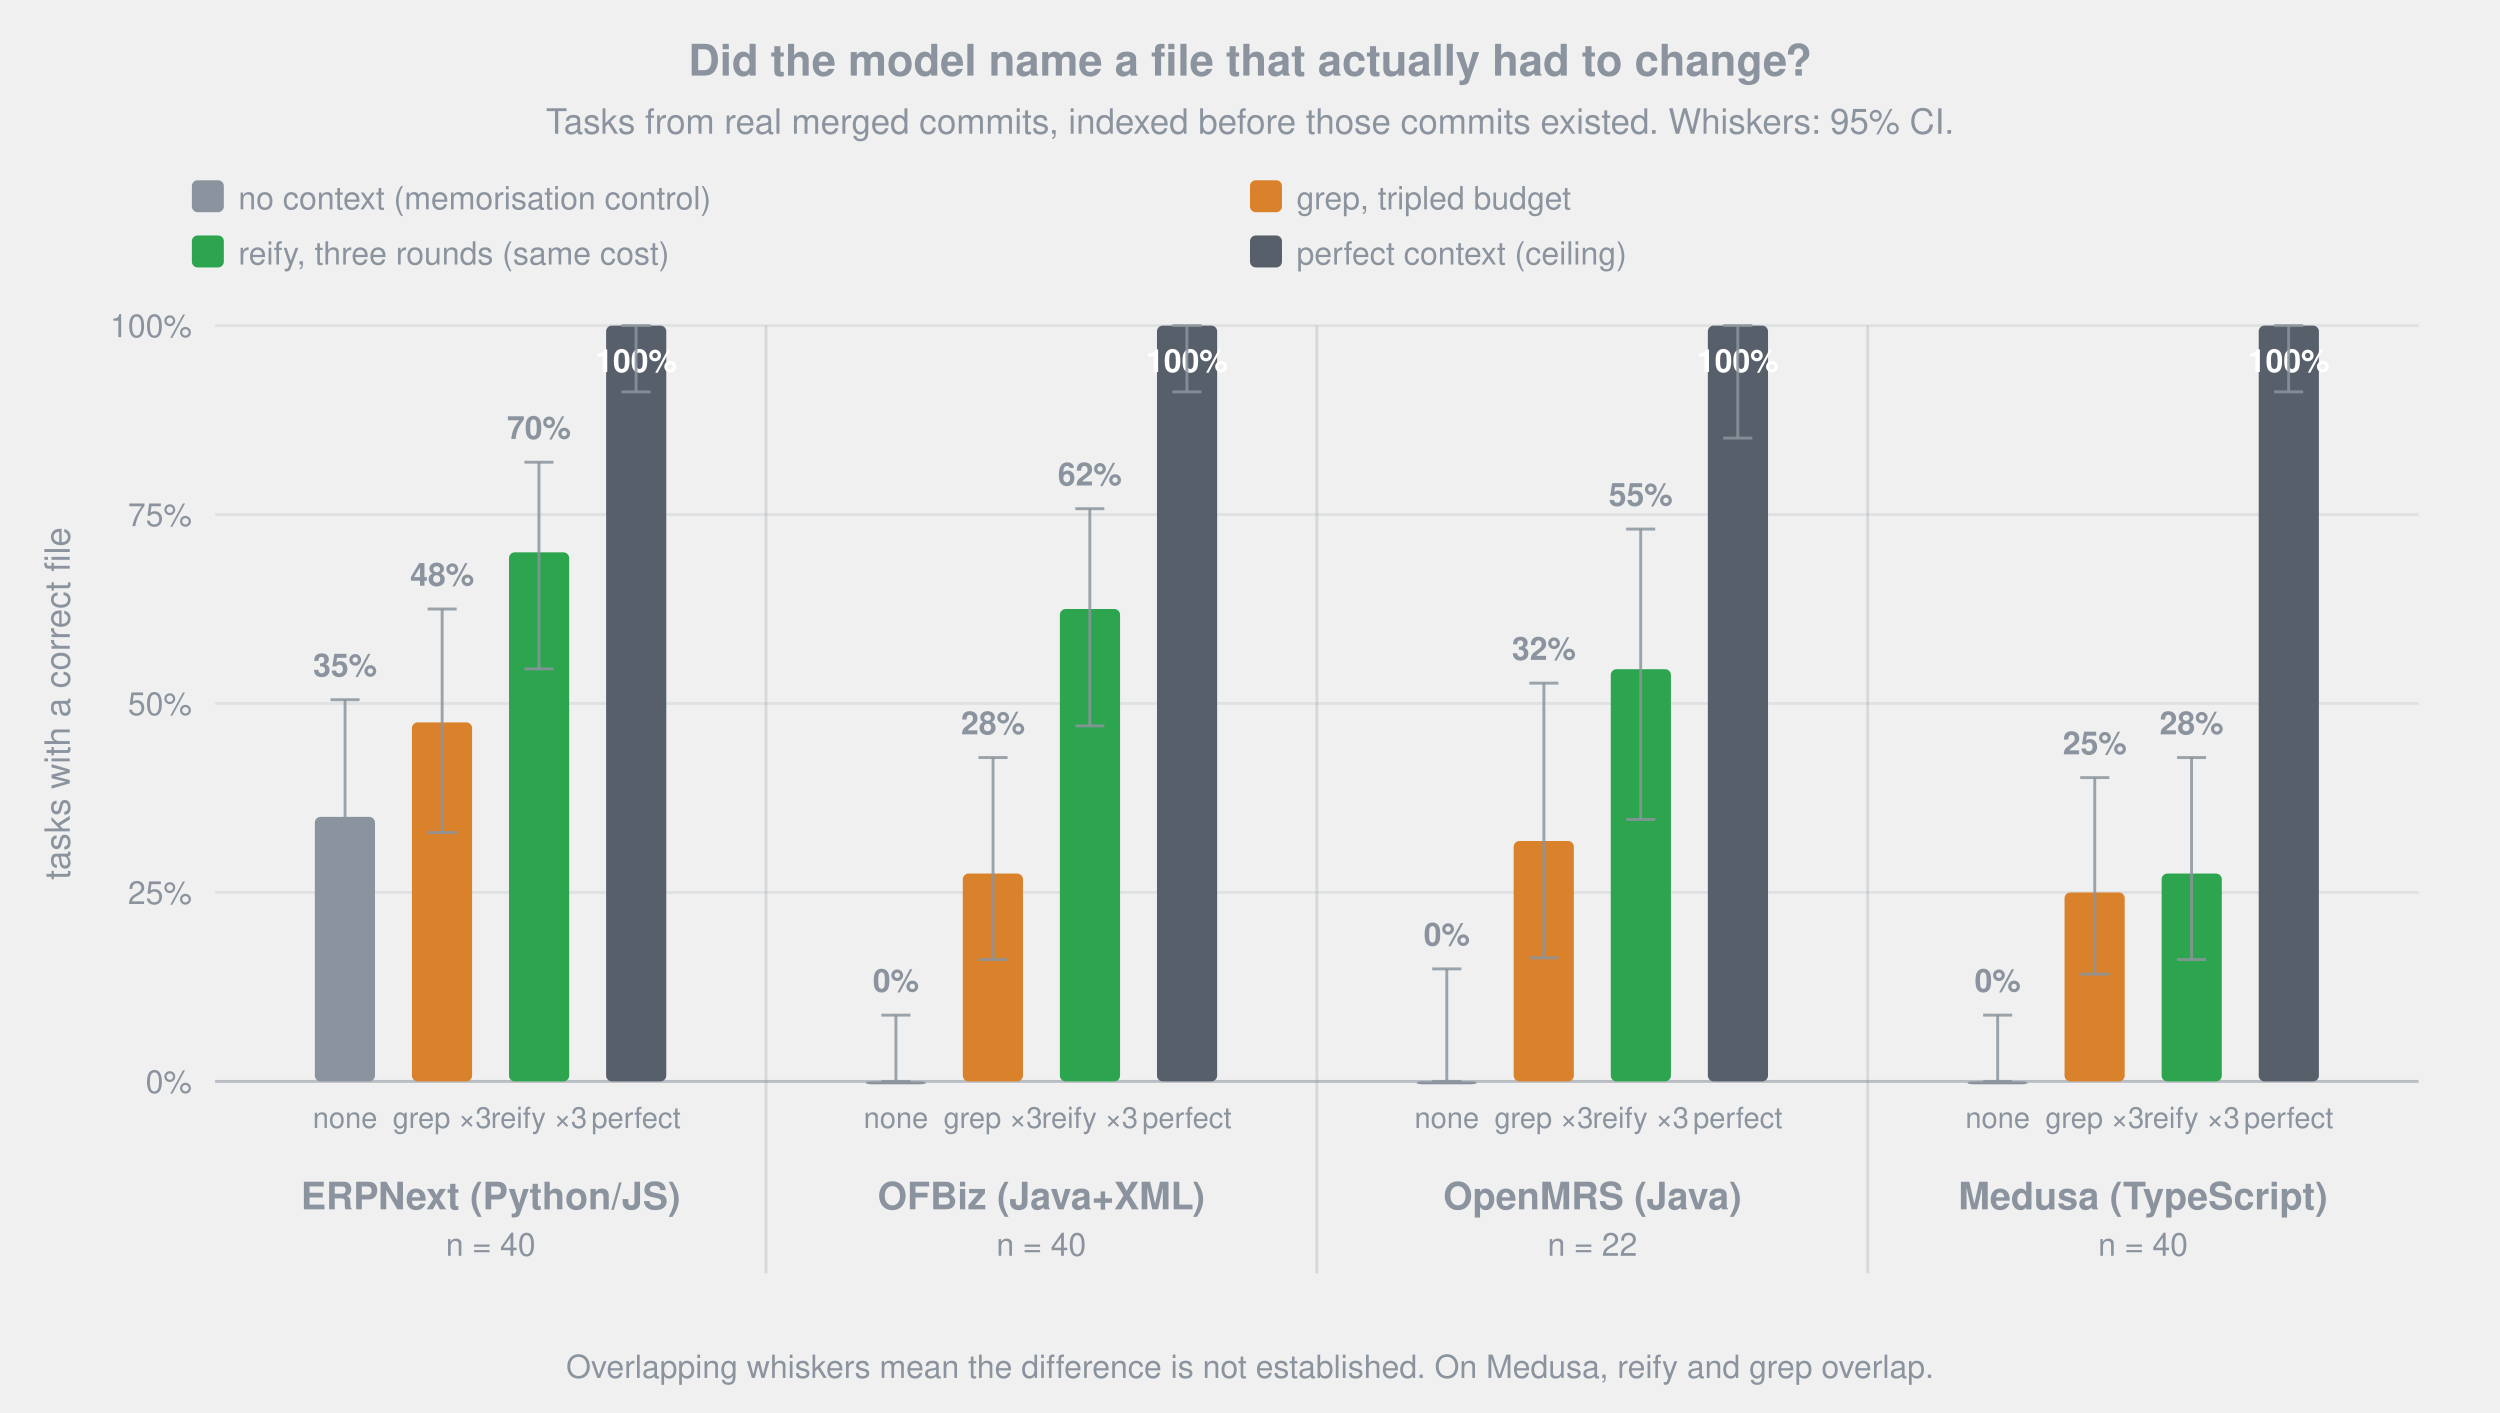
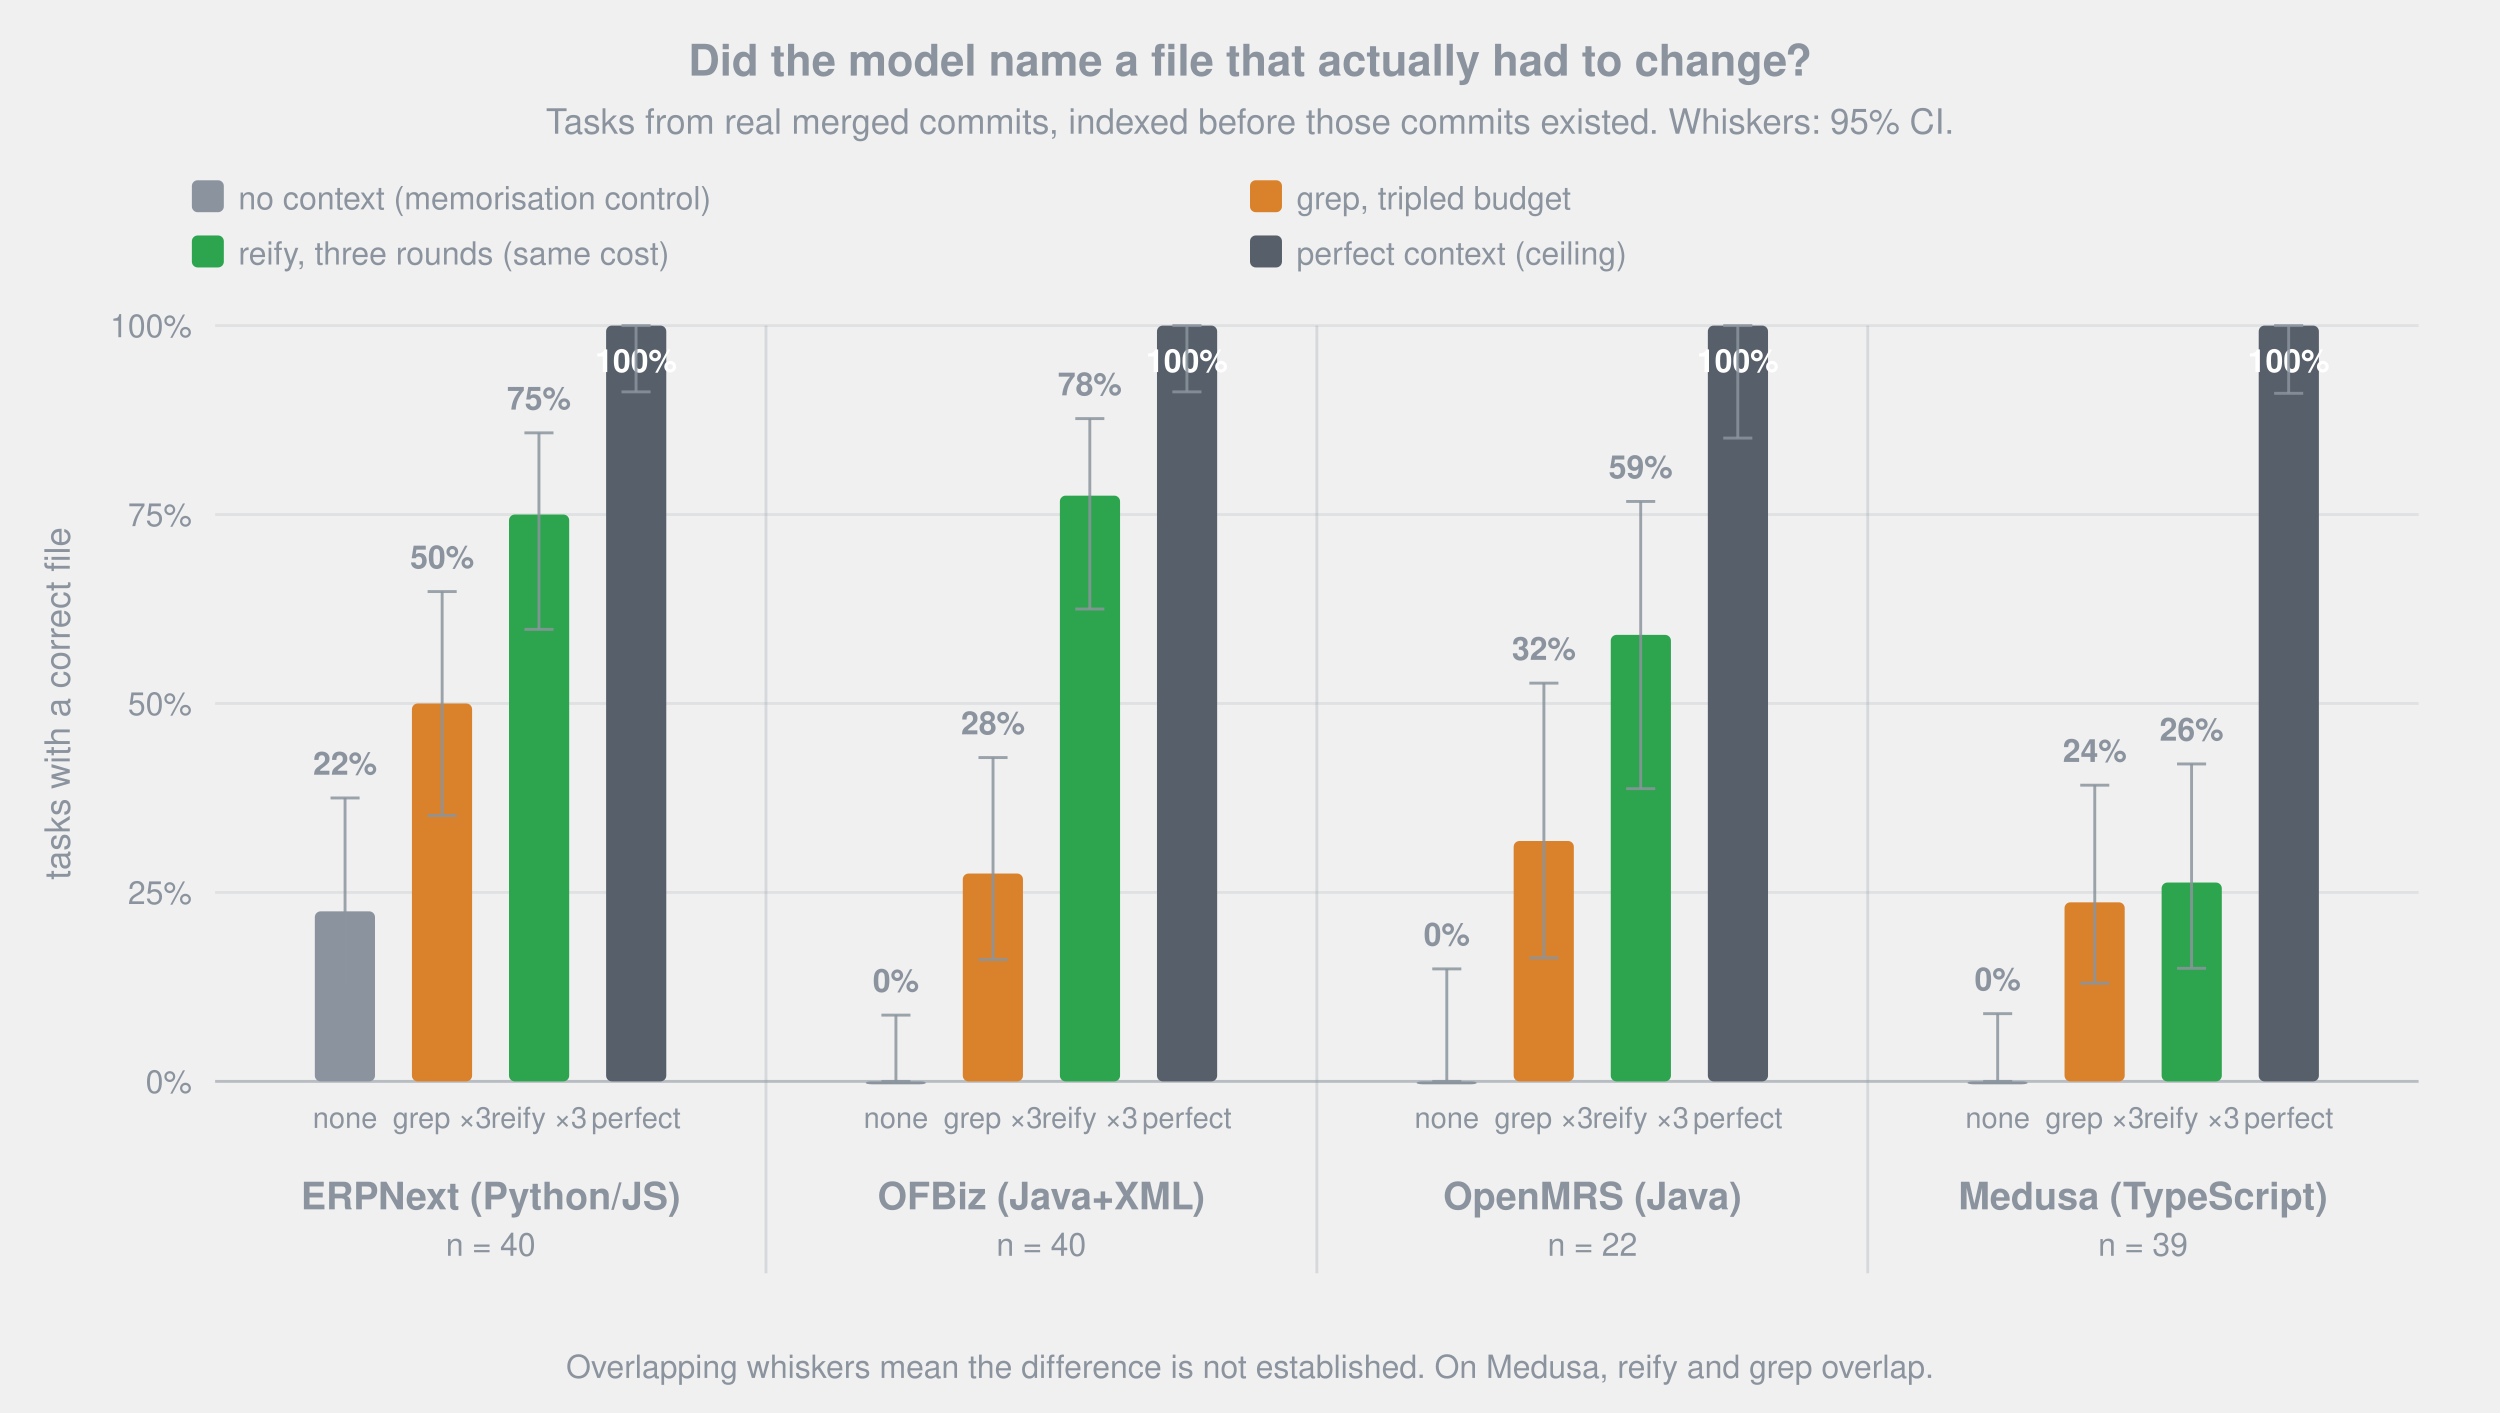
<svg xmlns="http://www.w3.org/2000/svg" viewBox="0 0 860 486" font-family="-apple-system, 'Segoe UI', Helvetica, Arial, sans-serif">
  <text x="430" y="26" font-size="15" font-weight="600" fill="#8b949e" text-anchor="middle">Did the model name a file that actually had to change?</text>
  <text x="430" y="46" font-size="12" fill="#8b949e" text-anchor="middle">Tasks from real merged commits, indexed before those commits existed. Whiskers: 95% CI.</text>
  <rect x="66.0" y="62.0" width="11" height="11" rx="2" fill="#8b949e" />
  <text x="82.0" y="72.0" font-size="11" fill="#8b949e">no context (memorisation control)</text>
  <rect x="430.0" y="62.0" width="11" height="11" rx="2" fill="#d9822b" />
  <text x="446.0" y="72.0" font-size="11" fill="#8b949e">grep, tripled budget</text>
  <rect x="66.0" y="81.0" width="11" height="11" rx="2" fill="#2da44e" />
  <text x="82.0" y="91.0" font-size="11" fill="#8b949e">reify, three rounds (same cost)</text>
  <rect x="430.0" y="81.0" width="11" height="11" rx="2" fill="#57606a" />
  <text x="446.0" y="91.0" font-size="11" fill="#8b949e">perfect context (ceiling)</text>
  <line x1="74" y1="372.0" x2="832" y2="372.0" stroke="#8b949e" stroke-opacity="0.55" />
  <text x="66" y="376.0" font-size="11" fill="#8b949e" text-anchor="end">0%</text>
  <line x1="74" y1="307.0" x2="832" y2="307.0" stroke="#8b949e" stroke-opacity="0.16" />
  <text x="66" y="311.0" font-size="11" fill="#8b949e" text-anchor="end">25%</text>
  <line x1="74" y1="242.0" x2="832" y2="242.0" stroke="#8b949e" stroke-opacity="0.16" />
  <text x="66" y="246.0" font-size="11" fill="#8b949e" text-anchor="end">50%</text>
  <line x1="74" y1="177.0" x2="832" y2="177.0" stroke="#8b949e" stroke-opacity="0.16" />
  <text x="66" y="181.0" font-size="11" fill="#8b949e" text-anchor="end">75%</text>
  <line x1="74" y1="112.0" x2="832" y2="112.0" stroke="#8b949e" stroke-opacity="0.16" />
  <text x="66" y="116.0" font-size="11" fill="#8b949e" text-anchor="end">100%</text>
  <text x="24" y="242" font-size="12" fill="#8b949e" text-anchor="middle" transform="rotate(-90 24 242)">tasks with a correct file</text>
-   <rect x="108.3" y="281.0" width="20.7" height="91.0" rx="2" fill="#8b949e" />
-   <text x="118.7" y="232.7" font-size="11" font-weight="600" fill="#8b949e" text-anchor="middle">35%</text>
-   <line x1="118.7" y1="240.7" x2="118.7" y2="314.5" stroke="#8b949e" stroke-opacity="0.85" />
-   <line x1="113.7" y1="240.7" x2="123.7" y2="240.7" stroke="#8b949e" stroke-opacity="0.85" />
-   <line x1="113.7" y1="314.5" x2="123.7" y2="314.5" stroke="#8b949e" stroke-opacity="0.85" />
+   <rect x="108.3" y="313.5" width="20.7" height="58.5" rx="2" fill="#8b949e" />
+   <text x="118.7" y="266.5" font-size="11" font-weight="600" fill="#8b949e" text-anchor="middle">22%</text>
+   <line x1="118.7" y1="274.5" x2="118.7" y2="340.0" stroke="#8b949e" stroke-opacity="0.85" />
+   <line x1="113.7" y1="274.5" x2="123.7" y2="274.5" stroke="#8b949e" stroke-opacity="0.85" />
+   <line x1="113.7" y1="340.0" x2="123.7" y2="340.0" stroke="#8b949e" stroke-opacity="0.85" />
  <text x="118.7" y="388.0" font-size="10" fill="#8b949e" text-anchor="middle">none</text>
-   <rect x="141.7" y="248.5" width="20.7" height="123.5" rx="2" fill="#d9822b" />
-   <text x="152.1" y="201.5" font-size="11" font-weight="600" fill="#8b949e" text-anchor="middle">48%</text>
-   <line x1="152.1" y1="209.5" x2="152.1" y2="286.4" stroke="#8b949e" stroke-opacity="0.85" />
-   <line x1="147.1" y1="209.5" x2="157.1" y2="209.5" stroke="#8b949e" stroke-opacity="0.85" />
-   <line x1="147.1" y1="286.4" x2="157.1" y2="286.4" stroke="#8b949e" stroke-opacity="0.85" />
+   <rect x="141.7" y="242.0" width="20.7" height="130.0" rx="2" fill="#d9822b" />
+   <text x="152.1" y="195.5" font-size="11" font-weight="600" fill="#8b949e" text-anchor="middle">50%</text>
+   <line x1="152.1" y1="203.5" x2="152.1" y2="280.5" stroke="#8b949e" stroke-opacity="0.85" />
+   <line x1="147.1" y1="203.5" x2="157.1" y2="203.5" stroke="#8b949e" stroke-opacity="0.85" />
+   <line x1="147.1" y1="280.5" x2="157.1" y2="280.5" stroke="#8b949e" stroke-opacity="0.85" />
  <text x="152.1" y="388.0" font-size="10" fill="#8b949e" text-anchor="middle">grep ×3</text>
-   <rect x="175.1" y="190.0" width="20.7" height="182.0" rx="2" fill="#2da44e" />
-   <text x="185.4" y="151.0" font-size="11" font-weight="600" fill="#8b949e" text-anchor="middle">70%</text>
-   <line x1="185.4" y1="159.0" x2="185.4" y2="230.1" stroke="#8b949e" stroke-opacity="0.85" />
-   <line x1="180.4" y1="159.0" x2="190.4" y2="159.0" stroke="#8b949e" stroke-opacity="0.85" />
-   <line x1="180.4" y1="230.1" x2="190.4" y2="230.1" stroke="#8b949e" stroke-opacity="0.85" />
+   <rect x="175.1" y="177.0" width="20.7" height="195.0" rx="2" fill="#2da44e" />
+   <text x="185.4" y="140.9" font-size="11" font-weight="600" fill="#8b949e" text-anchor="middle">75%</text>
+   <line x1="185.4" y1="148.9" x2="185.4" y2="216.5" stroke="#8b949e" stroke-opacity="0.85" />
+   <line x1="180.4" y1="148.9" x2="190.4" y2="148.9" stroke="#8b949e" stroke-opacity="0.85" />
+   <line x1="180.4" y1="216.5" x2="190.4" y2="216.5" stroke="#8b949e" stroke-opacity="0.85" />
  <text x="185.4" y="388.0" font-size="10" fill="#8b949e" text-anchor="middle">reify ×3</text>
  <rect x="208.5" y="112.0" width="20.7" height="260.0" rx="2" fill="#57606a" />
  <text x="218.8" y="128.0" font-size="11" font-weight="600" fill="#ffffff" text-anchor="middle">100%</text>
  <line x1="218.8" y1="112.0" x2="218.8" y2="134.8" stroke="#8b949e" stroke-opacity="0.85" />
  <line x1="213.8" y1="112.0" x2="223.8" y2="112.0" stroke="#8b949e" stroke-opacity="0.85" />
  <line x1="213.8" y1="134.8" x2="223.8" y2="134.8" stroke="#8b949e" stroke-opacity="0.85" />
  <text x="218.8" y="388.0" font-size="10" fill="#8b949e" text-anchor="middle">perfect</text>
  <text x="168.8" y="416.0" font-size="13" font-weight="600" fill="#8b949e" text-anchor="middle">ERPNext (Python/JS)</text>
  <text x="168.8" y="432.0" font-size="11" fill="#8b949e" text-anchor="middle">n = 40</text>
  <rect x="297.8" y="372.0" width="20.7" height="1.0" rx="2" fill="#8b949e" />
  <text x="308.2" y="341.2" font-size="11" font-weight="600" fill="#8b949e" text-anchor="middle">0%</text>
  <line x1="308.2" y1="349.2" x2="308.2" y2="372.0" stroke="#8b949e" stroke-opacity="0.85" />
  <line x1="303.2" y1="349.2" x2="313.2" y2="349.2" stroke="#8b949e" stroke-opacity="0.85" />
  <line x1="303.2" y1="372.0" x2="313.2" y2="372.0" stroke="#8b949e" stroke-opacity="0.85" />
  <text x="308.2" y="388.0" font-size="10" fill="#8b949e" text-anchor="middle">none</text>
  <rect x="331.2" y="300.5" width="20.7" height="71.5" rx="2" fill="#d9822b" />
  <text x="341.6" y="252.6" font-size="11" font-weight="600" fill="#8b949e" text-anchor="middle">28%</text>
  <line x1="341.6" y1="260.6" x2="341.6" y2="330.1" stroke="#8b949e" stroke-opacity="0.85" />
  <line x1="336.6" y1="260.6" x2="346.6" y2="260.6" stroke="#8b949e" stroke-opacity="0.85" />
  <line x1="336.6" y1="330.1" x2="346.6" y2="330.1" stroke="#8b949e" stroke-opacity="0.85" />
  <text x="341.6" y="388.0" font-size="10" fill="#8b949e" text-anchor="middle">grep ×3</text>
-   <rect x="364.6" y="209.5" width="20.7" height="162.5" rx="2" fill="#2da44e" />
-   <text x="374.9" y="167.0" font-size="11" font-weight="600" fill="#8b949e" text-anchor="middle">62%</text>
-   <line x1="374.9" y1="175.0" x2="374.9" y2="249.7" stroke="#8b949e" stroke-opacity="0.85" />
-   <line x1="369.9" y1="175.0" x2="379.9" y2="175.0" stroke="#8b949e" stroke-opacity="0.85" />
-   <line x1="369.9" y1="249.7" x2="379.9" y2="249.7" stroke="#8b949e" stroke-opacity="0.85" />
+   <rect x="364.6" y="170.5" width="20.7" height="201.5" rx="2" fill="#2da44e" />
+   <text x="374.9" y="136.0" font-size="11" font-weight="600" fill="#8b949e" text-anchor="middle">78%</text>
+   <line x1="374.9" y1="144.0" x2="374.9" y2="209.5" stroke="#8b949e" stroke-opacity="0.85" />
+   <line x1="369.9" y1="144.0" x2="379.9" y2="144.0" stroke="#8b949e" stroke-opacity="0.85" />
+   <line x1="369.9" y1="209.5" x2="379.9" y2="209.5" stroke="#8b949e" stroke-opacity="0.85" />
  <text x="374.9" y="388.0" font-size="10" fill="#8b949e" text-anchor="middle">reify ×3</text>
  <rect x="398.0" y="112.0" width="20.7" height="260.0" rx="2" fill="#57606a" />
  <text x="408.3" y="128.0" font-size="11" font-weight="600" fill="#ffffff" text-anchor="middle">100%</text>
  <line x1="408.3" y1="112.0" x2="408.3" y2="134.8" stroke="#8b949e" stroke-opacity="0.85" />
  <line x1="403.3" y1="112.0" x2="413.3" y2="112.0" stroke="#8b949e" stroke-opacity="0.85" />
  <line x1="403.3" y1="134.8" x2="413.3" y2="134.8" stroke="#8b949e" stroke-opacity="0.85" />
  <text x="408.3" y="388.0" font-size="10" fill="#8b949e" text-anchor="middle">perfect</text>
  <text x="358.2" y="416.0" font-size="13" font-weight="600" fill="#8b949e" text-anchor="middle">OFBiz (Java+XML)</text>
  <text x="358.2" y="432.0" font-size="11" fill="#8b949e" text-anchor="middle">n = 40</text>
  <line x1="263.5" y1="112" x2="263.5" y2="438.0" stroke="#8b949e" stroke-opacity="0.25" />
  <rect x="487.3" y="372.0" width="20.7" height="1.0" rx="2" fill="#8b949e" />
  <text x="497.7" y="325.3" font-size="11" font-weight="600" fill="#8b949e" text-anchor="middle">0%</text>
  <line x1="497.7" y1="333.3" x2="497.7" y2="372.0" stroke="#8b949e" stroke-opacity="0.85" />
  <line x1="492.7" y1="333.3" x2="502.7" y2="333.3" stroke="#8b949e" stroke-opacity="0.85" />
  <line x1="492.7" y1="372.0" x2="502.7" y2="372.0" stroke="#8b949e" stroke-opacity="0.85" />
  <text x="497.7" y="388.0" font-size="10" fill="#8b949e" text-anchor="middle">none</text>
  <rect x="520.7" y="289.3" width="20.7" height="82.7" rx="2" fill="#d9822b" />
  <text x="531.1" y="227.0" font-size="11" font-weight="600" fill="#8b949e" text-anchor="middle">32%</text>
  <line x1="531.1" y1="235.0" x2="531.1" y2="329.5" stroke="#8b949e" stroke-opacity="0.85" />
  <line x1="526.1" y1="235.0" x2="536.1" y2="235.0" stroke="#8b949e" stroke-opacity="0.85" />
  <line x1="526.1" y1="329.5" x2="536.1" y2="329.5" stroke="#8b949e" stroke-opacity="0.85" />
  <text x="531.1" y="388.0" font-size="10" fill="#8b949e" text-anchor="middle">grep ×3</text>
-   <rect x="554.1" y="230.2" width="20.7" height="141.8" rx="2" fill="#2da44e" />
-   <text x="564.4" y="174.0" font-size="11" font-weight="600" fill="#8b949e" text-anchor="middle">55%</text>
-   <line x1="564.4" y1="182.0" x2="564.4" y2="281.9" stroke="#8b949e" stroke-opacity="0.85" />
-   <line x1="559.4" y1="182.0" x2="569.4" y2="182.0" stroke="#8b949e" stroke-opacity="0.85" />
-   <line x1="559.4" y1="281.9" x2="569.4" y2="281.9" stroke="#8b949e" stroke-opacity="0.85" />
+   <rect x="554.1" y="218.4" width="20.7" height="153.6" rx="2" fill="#2da44e" />
+   <text x="564.4" y="164.5" font-size="11" font-weight="600" fill="#8b949e" text-anchor="middle">59%</text>
+   <line x1="564.4" y1="172.5" x2="564.4" y2="271.3" stroke="#8b949e" stroke-opacity="0.85" />
+   <line x1="559.4" y1="172.5" x2="569.4" y2="172.5" stroke="#8b949e" stroke-opacity="0.85" />
+   <line x1="559.4" y1="271.3" x2="569.4" y2="271.3" stroke="#8b949e" stroke-opacity="0.85" />
  <text x="564.4" y="388.0" font-size="10" fill="#8b949e" text-anchor="middle">reify ×3</text>
  <rect x="587.5" y="112.0" width="20.7" height="260.0" rx="2" fill="#57606a" />
  <text x="597.8" y="128.0" font-size="11" font-weight="600" fill="#ffffff" text-anchor="middle">100%</text>
  <line x1="597.8" y1="112.0" x2="597.8" y2="150.7" stroke="#8b949e" stroke-opacity="0.85" />
  <line x1="592.8" y1="112.0" x2="602.8" y2="112.0" stroke="#8b949e" stroke-opacity="0.85" />
  <line x1="592.8" y1="150.7" x2="602.8" y2="150.7" stroke="#8b949e" stroke-opacity="0.85" />
  <text x="597.8" y="388.0" font-size="10" fill="#8b949e" text-anchor="middle">perfect</text>
  <text x="547.8" y="416.0" font-size="13" font-weight="600" fill="#8b949e" text-anchor="middle">OpenMRS (Java)</text>
  <text x="547.8" y="432.0" font-size="11" fill="#8b949e" text-anchor="middle">n = 22</text>
  <line x1="453.0" y1="112" x2="453.0" y2="438.0" stroke="#8b949e" stroke-opacity="0.25" />
  <rect x="676.8" y="372.0" width="20.7" height="1.0" rx="2" fill="#8b949e" />
-   <text x="687.2" y="341.2" font-size="11" font-weight="600" fill="#8b949e" text-anchor="middle">0%</text>
-   <line x1="687.2" y1="349.2" x2="687.2" y2="372.0" stroke="#8b949e" stroke-opacity="0.85" />
-   <line x1="682.2" y1="349.2" x2="692.2" y2="349.2" stroke="#8b949e" stroke-opacity="0.85" />
+   <text x="687.2" y="340.7" font-size="11" font-weight="600" fill="#8b949e" text-anchor="middle">0%</text>
+   <line x1="687.2" y1="348.7" x2="687.2" y2="372.0" stroke="#8b949e" stroke-opacity="0.85" />
+   <line x1="682.2" y1="348.7" x2="692.2" y2="348.7" stroke="#8b949e" stroke-opacity="0.85" />
  <line x1="682.2" y1="372.0" x2="692.2" y2="372.0" stroke="#8b949e" stroke-opacity="0.85" />
  <text x="687.2" y="388.0" font-size="10" fill="#8b949e" text-anchor="middle">none</text>
-   <rect x="710.2" y="307.0" width="20.7" height="65.0" rx="2" fill="#d9822b" />
-   <text x="720.6" y="259.5" font-size="11" font-weight="600" fill="#8b949e" text-anchor="middle">25%</text>
-   <line x1="720.6" y1="267.5" x2="720.6" y2="335.1" stroke="#8b949e" stroke-opacity="0.85" />
-   <line x1="715.6" y1="267.5" x2="725.6" y2="267.5" stroke="#8b949e" stroke-opacity="0.85" />
-   <line x1="715.6" y1="335.1" x2="725.6" y2="335.1" stroke="#8b949e" stroke-opacity="0.85" />
+   <rect x="710.2" y="310.4" width="20.7" height="61.6" rx="2" fill="#d9822b" />
+   <text x="720.6" y="262.1" font-size="11" font-weight="600" fill="#8b949e" text-anchor="middle">24%</text>
+   <line x1="720.6" y1="270.1" x2="720.6" y2="338.2" stroke="#8b949e" stroke-opacity="0.85" />
+   <line x1="715.6" y1="270.1" x2="725.6" y2="270.1" stroke="#8b949e" stroke-opacity="0.85" />
+   <line x1="715.6" y1="338.2" x2="725.6" y2="338.2" stroke="#8b949e" stroke-opacity="0.85" />
  <text x="720.6" y="388.0" font-size="10" fill="#8b949e" text-anchor="middle">grep ×3</text>
-   <rect x="743.6" y="300.5" width="20.7" height="71.5" rx="2" fill="#2da44e" />
-   <text x="753.9" y="252.6" font-size="11" font-weight="600" fill="#8b949e" text-anchor="middle">28%</text>
-   <line x1="753.9" y1="260.6" x2="753.9" y2="330.1" stroke="#8b949e" stroke-opacity="0.85" />
-   <line x1="748.9" y1="260.6" x2="758.9" y2="260.6" stroke="#8b949e" stroke-opacity="0.85" />
-   <line x1="748.9" y1="330.1" x2="758.9" y2="330.1" stroke="#8b949e" stroke-opacity="0.85" />
+   <rect x="743.6" y="303.6" width="20.7" height="68.4" rx="2" fill="#2da44e" />
+   <text x="753.9" y="254.8" font-size="11" font-weight="600" fill="#8b949e" text-anchor="middle">26%</text>
+   <line x1="753.9" y1="262.8" x2="753.9" y2="333.1" stroke="#8b949e" stroke-opacity="0.85" />
+   <line x1="748.9" y1="262.8" x2="758.9" y2="262.8" stroke="#8b949e" stroke-opacity="0.85" />
+   <line x1="748.9" y1="333.1" x2="758.9" y2="333.1" stroke="#8b949e" stroke-opacity="0.85" />
  <text x="753.9" y="388.0" font-size="10" fill="#8b949e" text-anchor="middle">reify ×3</text>
  <rect x="777.0" y="112.0" width="20.7" height="260.0" rx="2" fill="#57606a" />
  <text x="787.3" y="128.0" font-size="11" font-weight="600" fill="#ffffff" text-anchor="middle">100%</text>
-   <line x1="787.3" y1="112.0" x2="787.3" y2="134.8" stroke="#8b949e" stroke-opacity="0.85" />
+   <line x1="787.3" y1="112.0" x2="787.3" y2="135.3" stroke="#8b949e" stroke-opacity="0.85" />
  <line x1="782.3" y1="112.0" x2="792.3" y2="112.0" stroke="#8b949e" stroke-opacity="0.85" />
-   <line x1="782.3" y1="134.8" x2="792.3" y2="134.8" stroke="#8b949e" stroke-opacity="0.85" />
+   <line x1="782.3" y1="135.3" x2="792.3" y2="135.3" stroke="#8b949e" stroke-opacity="0.85" />
  <text x="787.3" y="388.0" font-size="10" fill="#8b949e" text-anchor="middle">perfect</text>
  <text x="737.2" y="416.0" font-size="13" font-weight="600" fill="#8b949e" text-anchor="middle">Medusa (TypeScript)</text>
-   <text x="737.2" y="432.0" font-size="11" fill="#8b949e" text-anchor="middle">n = 40</text>
+   <text x="737.2" y="432.0" font-size="11" fill="#8b949e" text-anchor="middle">n = 39</text>
  <line x1="642.5" y1="112" x2="642.5" y2="438.0" stroke="#8b949e" stroke-opacity="0.25" />
  <text x="430" y="474" font-size="11" fill="#8b949e" text-anchor="middle">Overlapping whiskers mean the difference is not established. On Medusa, reify and grep overlap.</text>
</svg>
